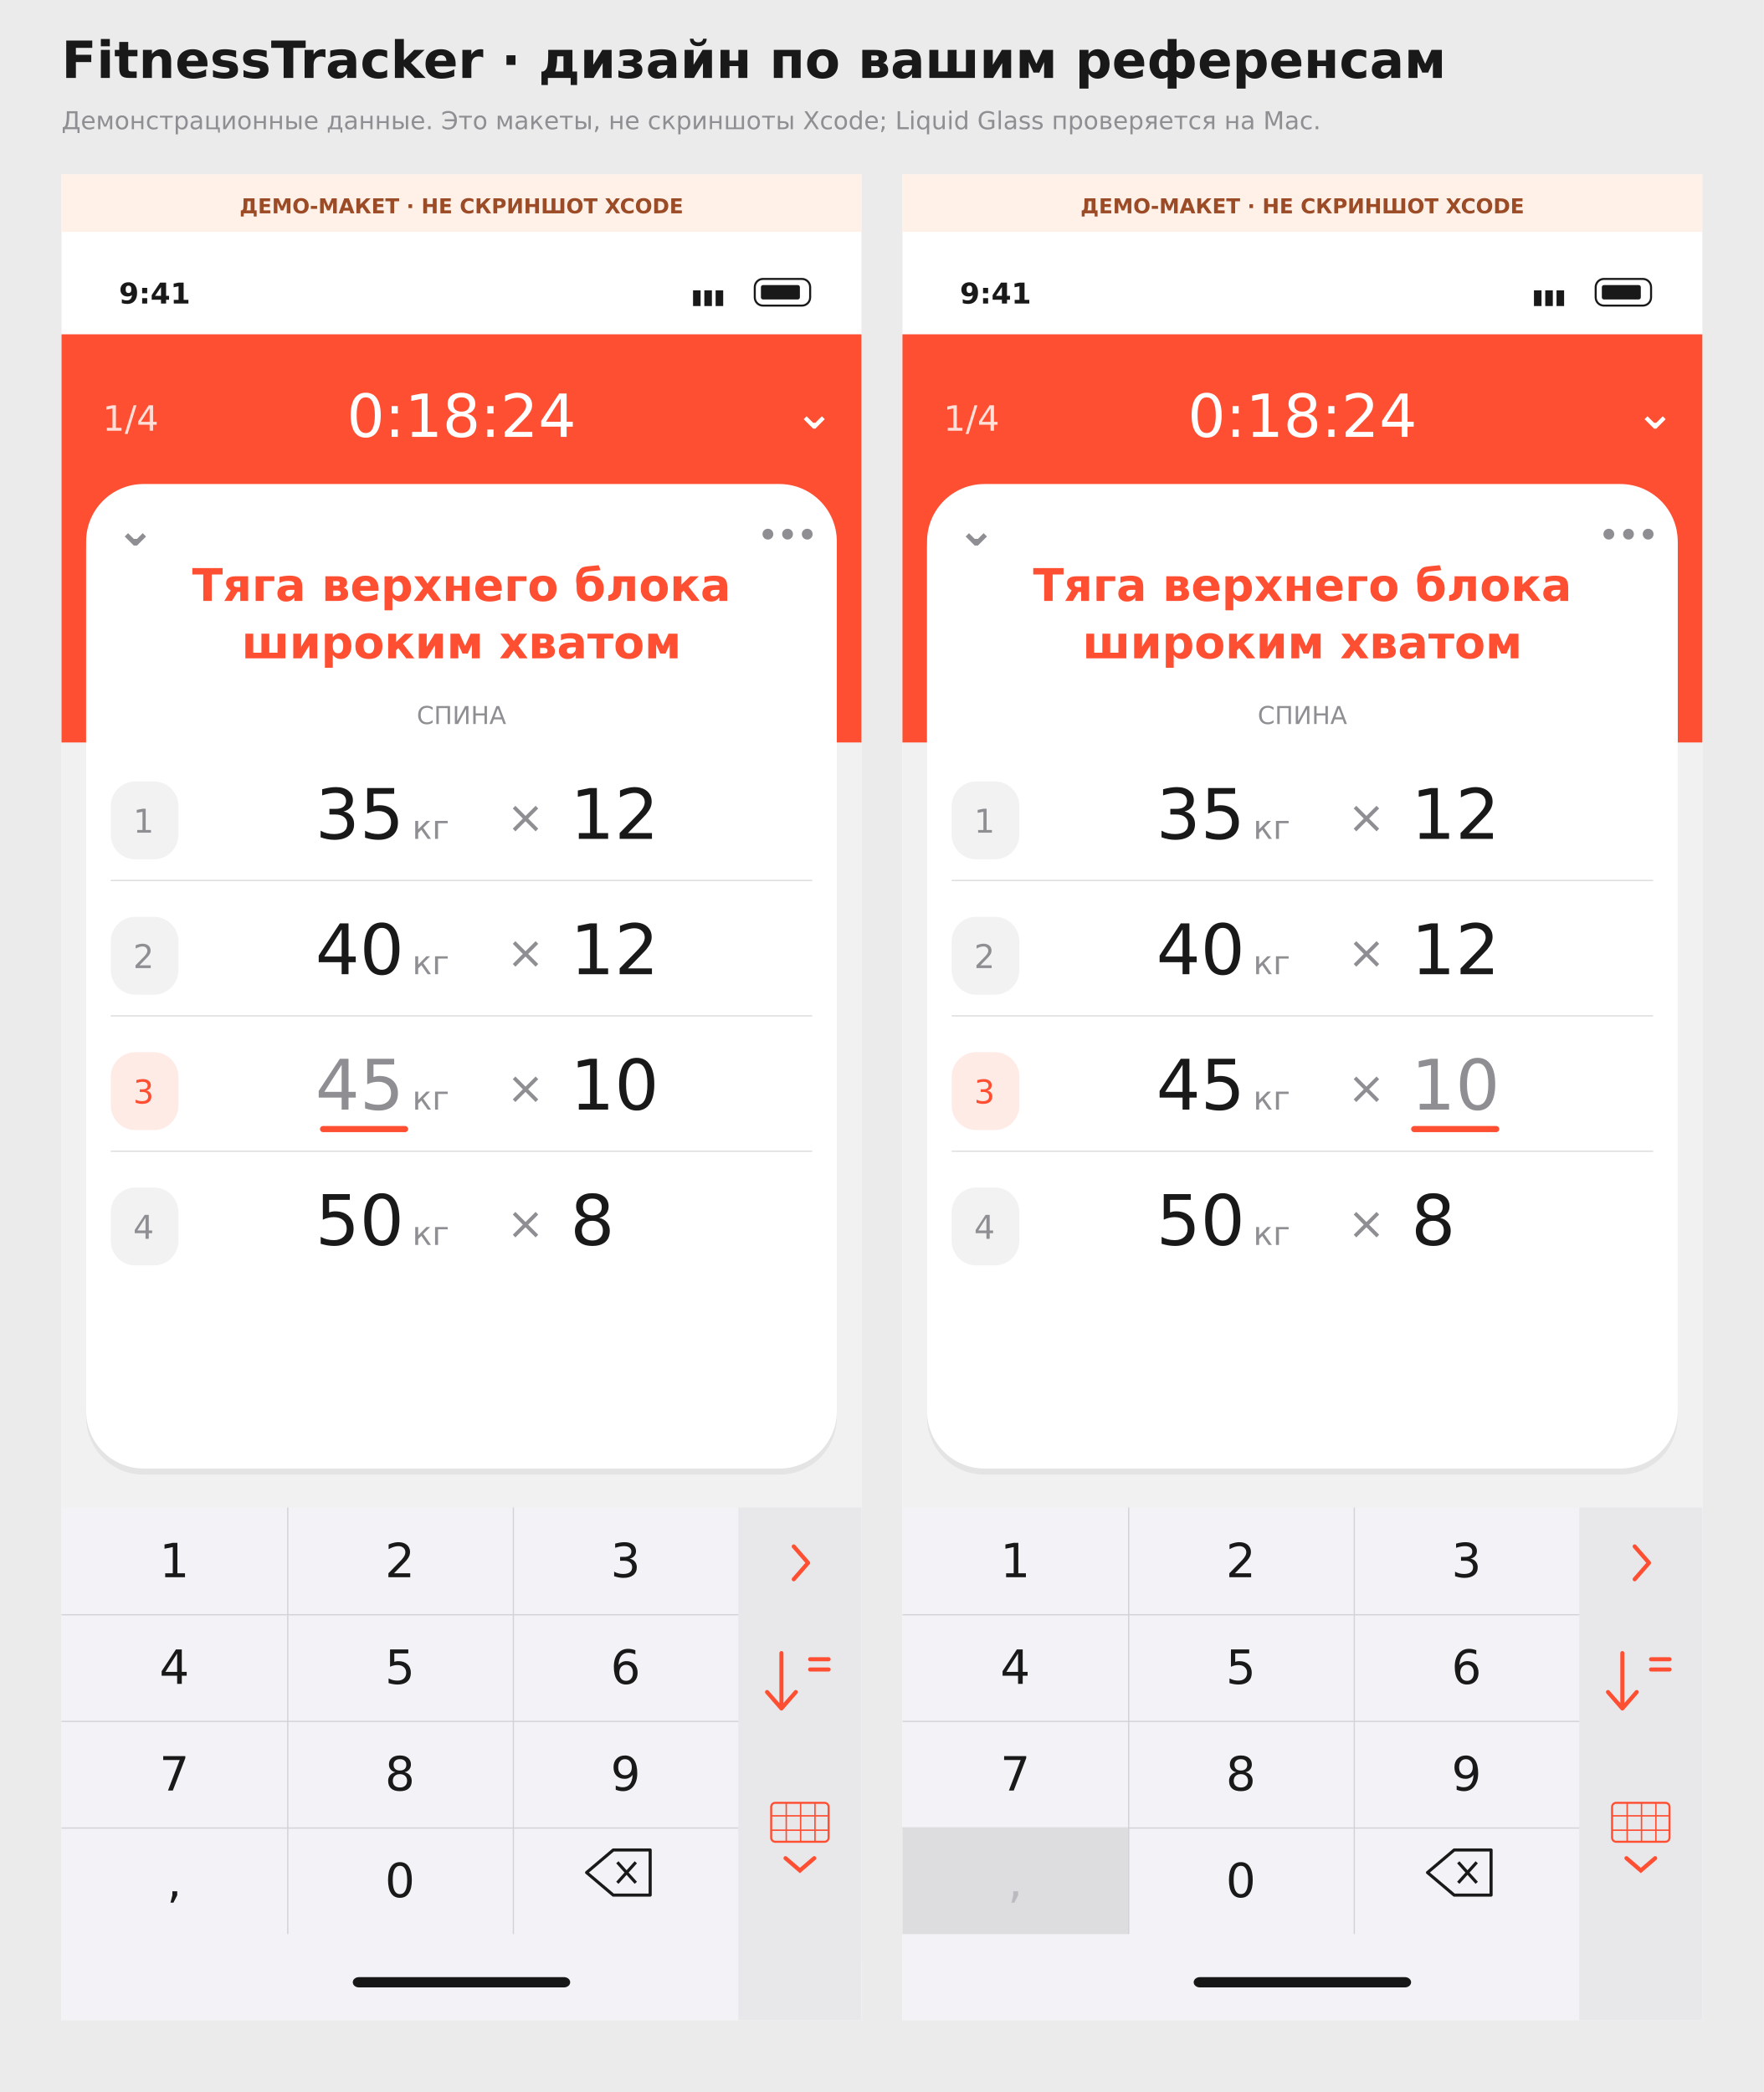
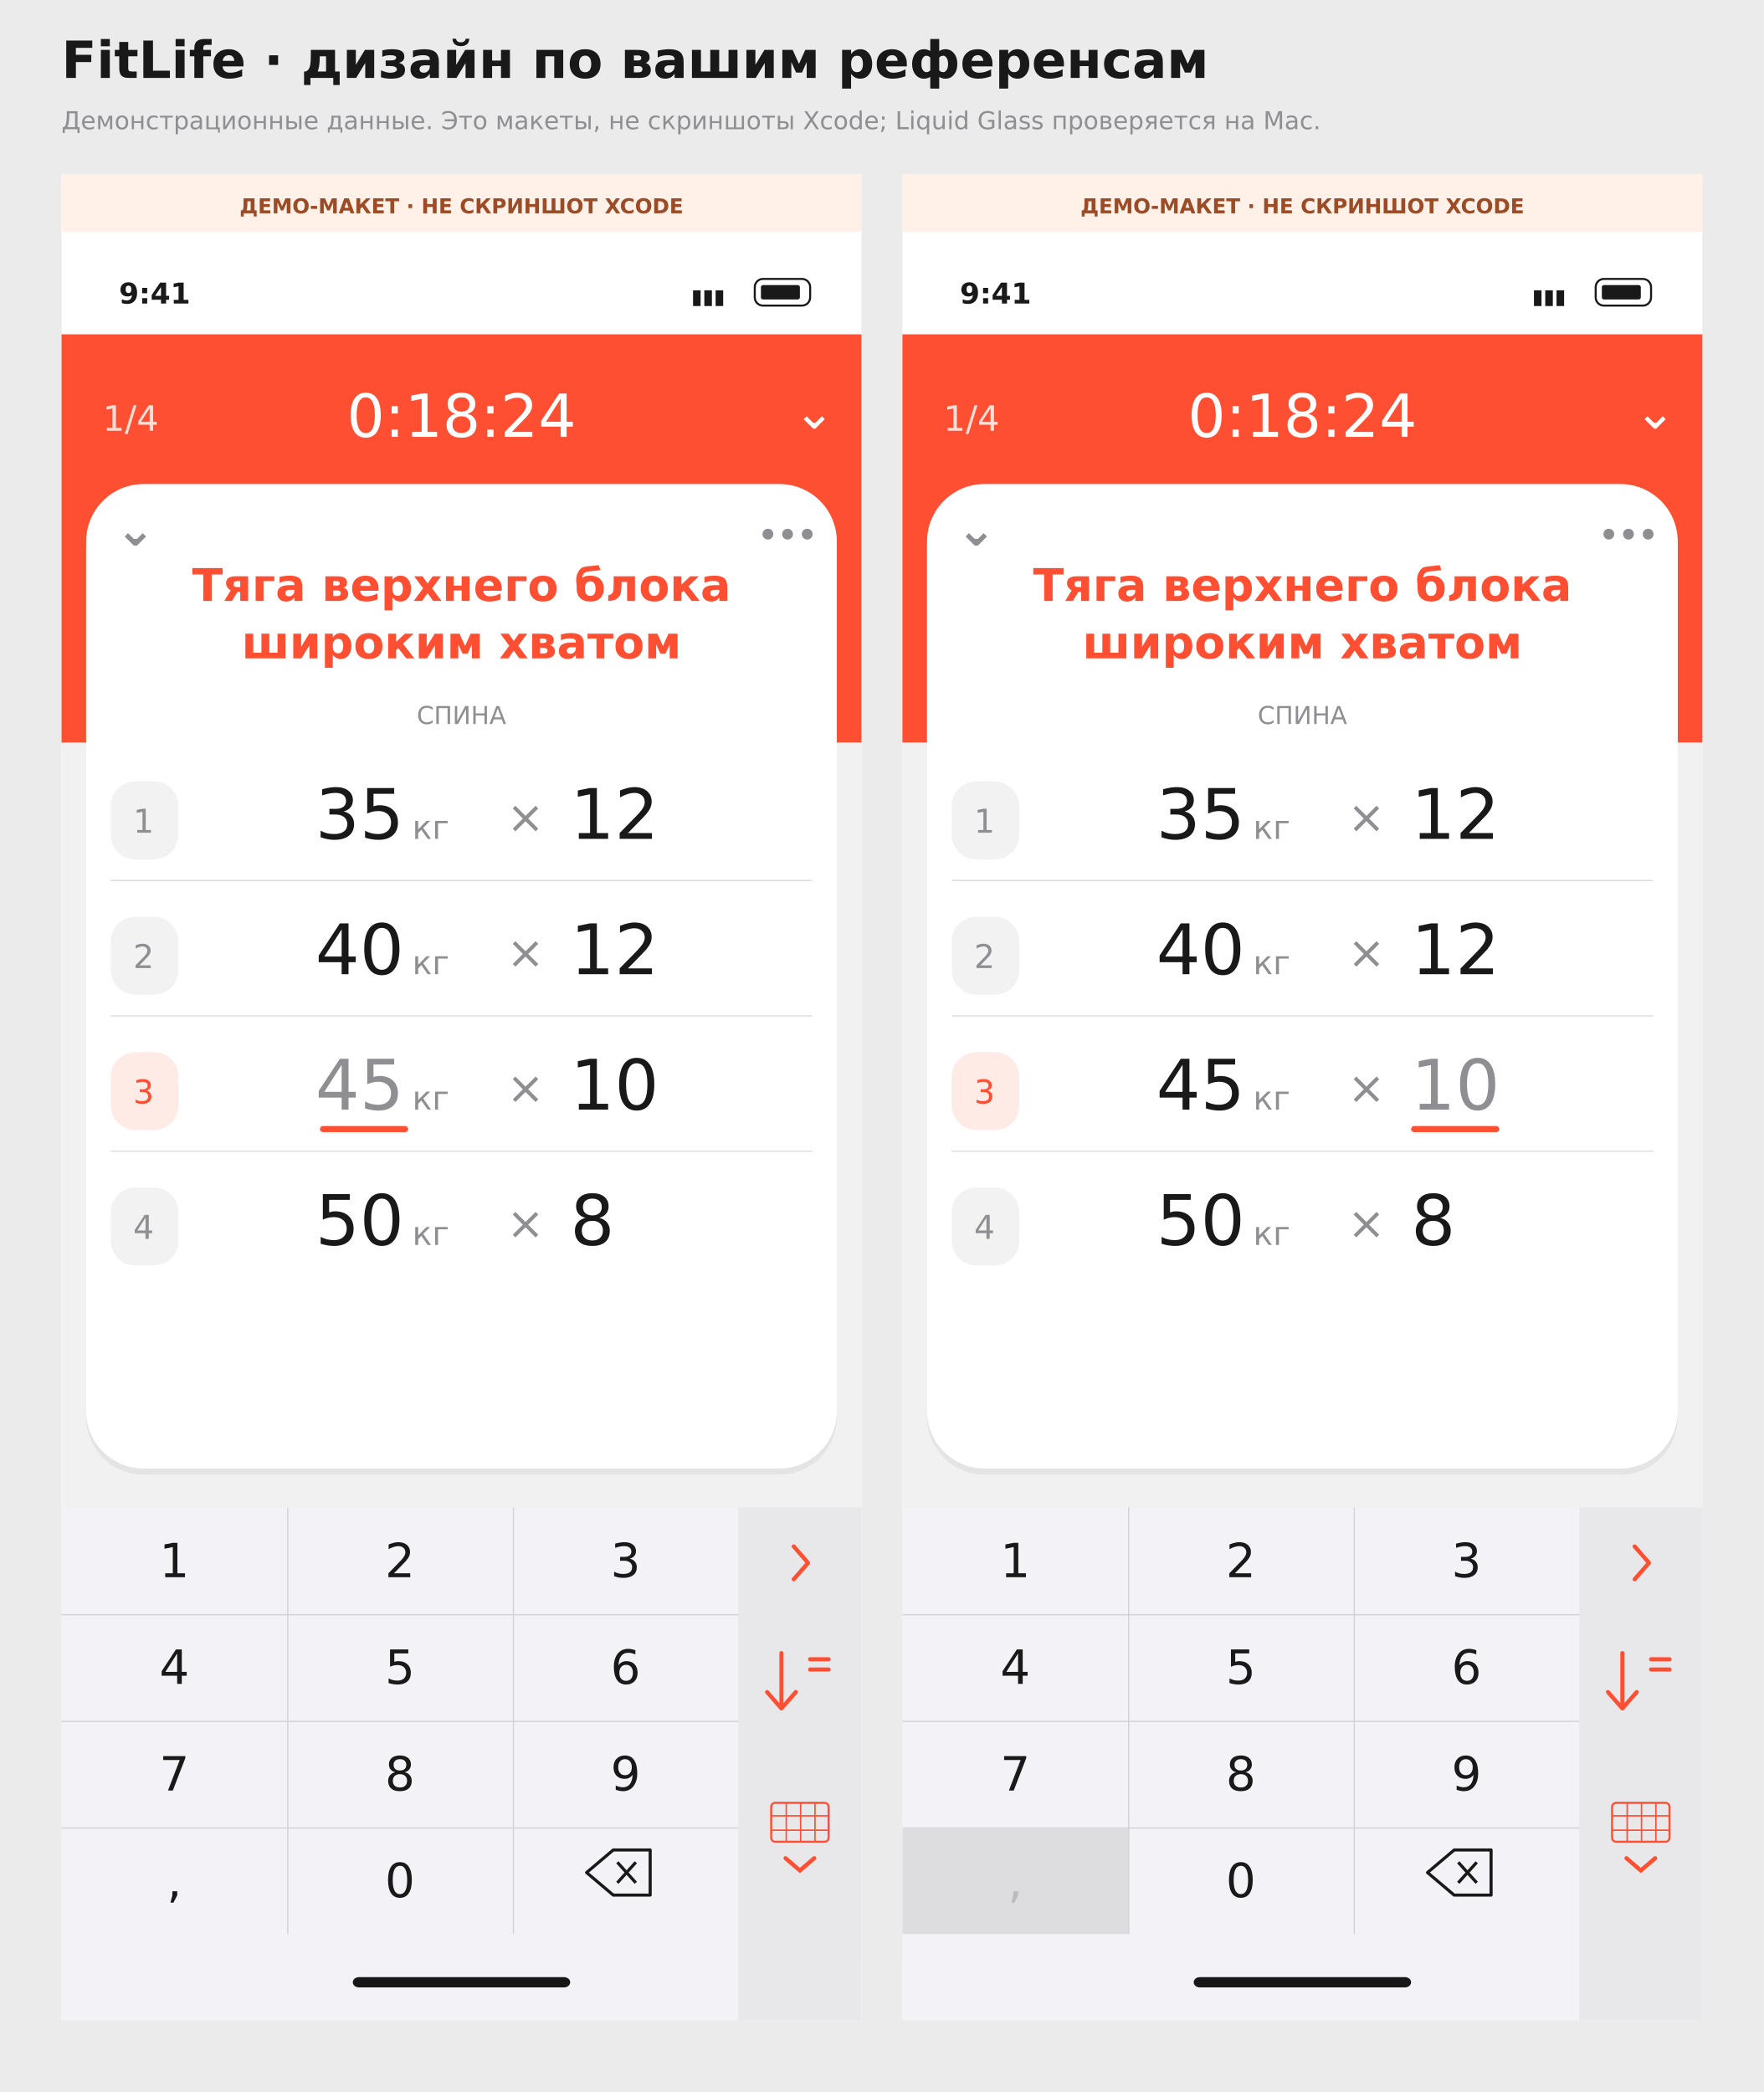
<svg xmlns="http://www.w3.org/2000/svg" width="860" height="1020" viewBox="0 0 860 1020">
  <rect x="0" y="0" width="860" height="1020" rx="0" fill="#ebebeb" />
-   <text x="30" y="38" font-family="DejaVu Sans,sans-serif" font-size="25" font-weight="700" fill="#191919" text-anchor="start">FitnessTracker · дизайн по вашим референсам</text>
+   <text x="30" y="38" font-family="DejaVu Sans,sans-serif" font-size="25" font-weight="700" fill="#191919" text-anchor="start">FitLife · дизайн по вашим референсам</text>
  <text x="30" y="63" font-family="DejaVu Sans,sans-serif" font-size="12" font-weight="400" fill="#8e8e93" text-anchor="start">Демонстрационные данные. Это макеты, не скриншоты Xcode; Liquid Glass проверяется на Mac.</text>
  <svg x="30" y="85" width="390" height="900" viewBox="0 0 390 900">
    <rect x="0" y="0" width="390" height="900" rx="0" fill="#ffffff" />
    <rect x="0" y="0" width="390" height="28" rx="0" fill="#fff0e8" />
    <text x="195" y="19" font-family="DejaVu Sans,sans-serif" font-size="10" font-weight="700" fill="#9b4b25" text-anchor="middle">ДЕМО-МАКЕТ · НЕ СКРИНШОТ XCODE</text>
    <text x="28" y="63" font-family="DejaVu Sans,sans-serif" font-size="14" font-weight="700" fill="#191919" text-anchor="start">9:41</text>
    <text x="307" y="63" font-family="DejaVu Sans,sans-serif" font-size="10" font-weight="700" fill="#191919" text-anchor="start">▮▮▮</text>
    <rect x="338" y="51" width="27" height="13" rx="4" fill="none" stroke="#191919" />
    <rect x="341" y="54" width="19" height="7" rx="1" fill="#191919" />
    <text x="195" y="897" font-family="DejaVu Sans,sans-serif" font-size="8" font-weight="400" fill="#8e8e93" text-anchor="middle">Демонстрационные данные · проверка SwiftUI на Mac</text>
    <rect x="0" y="78" width="390" height="793" rx="0" fill="#f1f1f1" />
    <rect x="0" y="78" width="390" height="199" rx="0" fill="#ff4f33" />
    <text x="20" y="125" font-family="DejaVu Sans,sans-serif" font-size="17" font-weight="400" fill="#ffdfd7" text-anchor="start">1/4</text>
    <text x="195" y="128" font-family="DejaVu Sans,sans-serif" font-size="29" font-weight="400" fill="white" text-anchor="middle">0:18:24</text>
    <text x="367" y="124" font-family="DejaVu Sans,sans-serif" font-size="24" font-weight="400" fill="white" text-anchor="middle">⌄</text>
    <rect x="12" y="154" width="366" height="480" rx="28" fill="#e4e4e4" />
    <rect x="12" y="151" width="366" height="480" rx="28" fill="white" />
    <text x="36" y="181" font-family="DejaVu Sans,sans-serif" font-size="23" font-weight="700" fill="#8e8e93" text-anchor="middle">⌄</text>
    <text x="354" y="181" font-family="DejaVu Sans,sans-serif" font-size="15" font-weight="700" fill="#8e8e93" text-anchor="middle">•••</text>
    <text x="195" y="208" font-family="DejaVu Sans,sans-serif" font-size="22" font-weight="700" fill="#ff4f33" text-anchor="middle">Тяга верхнего блока</text>
    <text x="195" y="236" font-family="DejaVu Sans,sans-serif" font-size="22" font-weight="700" fill="#ff4f33" text-anchor="middle">широким хватом</text>
    <text x="195" y="268" font-family="DejaVu Sans,sans-serif" font-size="12" font-weight="500" fill="#8e8e93" text-anchor="middle">СПИНА</text>
    <rect x="24" y="296" width="33" height="38" rx="12" fill="#f2f2f2" />
    <text x="40" y="321" font-family="DejaVu Sans,sans-serif" font-size="16" font-weight="400" fill="#8e8e93" text-anchor="middle">1</text>
    <text x="167" y="324" font-family="DejaVu Sans,sans-serif" font-size="34" font-weight="400" fill="#191919" text-anchor="end">35</text>
    <text x="171" y="324" font-family="DejaVu Sans,sans-serif" font-size="16" font-weight="400" fill="#8e8e93" text-anchor="start">кг</text>
    <text x="217" y="321" font-family="DejaVu Sans,sans-serif" font-size="22" font-weight="middle" fill="#8e8e93" text-anchor="start">×</text>
    <text x="248" y="324" font-family="DejaVu Sans,sans-serif" font-size="34" font-weight="400" fill="#191919" text-anchor="start">12</text>
    <rect x="24" y="344" width="342" height="0.6" rx="0" fill="#dcdcdc" />
    <rect x="24" y="362" width="33" height="38" rx="12" fill="#f2f2f2" />
    <text x="40" y="387" font-family="DejaVu Sans,sans-serif" font-size="16" font-weight="400" fill="#8e8e93" text-anchor="middle">2</text>
    <text x="167" y="390" font-family="DejaVu Sans,sans-serif" font-size="34" font-weight="400" fill="#191919" text-anchor="end">40</text>
    <text x="171" y="390" font-family="DejaVu Sans,sans-serif" font-size="16" font-weight="400" fill="#8e8e93" text-anchor="start">кг</text>
    <text x="217" y="387" font-family="DejaVu Sans,sans-serif" font-size="22" font-weight="middle" fill="#8e8e93" text-anchor="start">×</text>
    <text x="248" y="390" font-family="DejaVu Sans,sans-serif" font-size="34" font-weight="400" fill="#191919" text-anchor="start">12</text>
    <rect x="24" y="410" width="342" height="0.6" rx="0" fill="#dcdcdc" />
    <rect x="24" y="428" width="33" height="38" rx="12" fill="#ffebe6" />
    <text x="40" y="453" font-family="DejaVu Sans,sans-serif" font-size="16" font-weight="400" fill="#ff4f33" text-anchor="middle">3</text>
    <text x="167" y="456" font-family="DejaVu Sans,sans-serif" font-size="34" font-weight="400" fill="#8e8e93" text-anchor="end">45</text>
    <text x="171" y="456" font-family="DejaVu Sans,sans-serif" font-size="16" font-weight="400" fill="#8e8e93" text-anchor="start">кг</text>
    <text x="217" y="453" font-family="DejaVu Sans,sans-serif" font-size="22" font-weight="middle" fill="#8e8e93" text-anchor="start">×</text>
    <text x="248" y="456" font-family="DejaVu Sans,sans-serif" font-size="34" font-weight="400" fill="#191919" text-anchor="start">10</text>
    <rect x="126" y="464" width="43" height="3" rx="1.5" fill="#ff4f33" />
    <rect x="24" y="476" width="342" height="0.6" rx="0" fill="#dcdcdc" />
    <rect x="24" y="494" width="33" height="38" rx="12" fill="#f2f2f2" />
    <text x="40" y="519" font-family="DejaVu Sans,sans-serif" font-size="16" font-weight="400" fill="#8e8e93" text-anchor="middle">4</text>
    <text x="167" y="522" font-family="DejaVu Sans,sans-serif" font-size="34" font-weight="400" fill="#191919" text-anchor="end">50</text>
    <text x="171" y="522" font-family="DejaVu Sans,sans-serif" font-size="16" font-weight="400" fill="#8e8e93" text-anchor="start">кг</text>
    <text x="217" y="519" font-family="DejaVu Sans,sans-serif" font-size="22" font-weight="middle" fill="#8e8e93" text-anchor="start">×</text>
    <text x="248" y="522" font-family="DejaVu Sans,sans-serif" font-size="34" font-weight="400" fill="#191919" text-anchor="start">8</text>
    <rect x="0" y="650" width="390" height="250" rx="0" fill="#f2f2f7" />
    <rect x="330" y="650" width="60" height="250" rx="0" fill="#e8e8eb" />
    <text x="55" y="684" font-family="DejaVu Sans,sans-serif" font-size="23" font-weight="400" fill="#191919" text-anchor="middle">1</text>
    <text x="165" y="684" font-family="DejaVu Sans,sans-serif" font-size="23" font-weight="400" fill="#191919" text-anchor="middle">2</text>
    <text x="275" y="684" font-family="DejaVu Sans,sans-serif" font-size="23" font-weight="400" fill="#191919" text-anchor="middle">3</text>
    <rect x="0" y="702" width="330" height="0.6" rx="0" fill="#d2d2d7" />
    <text x="55" y="736" font-family="DejaVu Sans,sans-serif" font-size="23" font-weight="400" fill="#191919" text-anchor="middle">4</text>
    <text x="165" y="736" font-family="DejaVu Sans,sans-serif" font-size="23" font-weight="400" fill="#191919" text-anchor="middle">5</text>
    <text x="275" y="736" font-family="DejaVu Sans,sans-serif" font-size="23" font-weight="400" fill="#191919" text-anchor="middle">6</text>
    <rect x="0" y="754" width="330" height="0.6" rx="0" fill="#d2d2d7" />
    <text x="55" y="788" font-family="DejaVu Sans,sans-serif" font-size="23" font-weight="400" fill="#191919" text-anchor="middle">7</text>
    <text x="165" y="788" font-family="DejaVu Sans,sans-serif" font-size="23" font-weight="400" fill="#191919" text-anchor="middle">8</text>
    <text x="275" y="788" font-family="DejaVu Sans,sans-serif" font-size="23" font-weight="400" fill="#191919" text-anchor="middle">9</text>
    <rect x="0" y="806" width="330" height="0.6" rx="0" fill="#d2d2d7" />
    <text x="55" y="840" font-family="DejaVu Sans,sans-serif" font-size="23" font-weight="400" fill="#191919" text-anchor="middle">,</text>
    <text x="165" y="840" font-family="DejaVu Sans,sans-serif" font-size="23" font-weight="400" fill="#191919" text-anchor="middle">0</text>
    <rect x="110" y="650" width="0.6" height="208" rx="0" fill="#d2d2d7" />
    <rect x="220" y="650" width="0.6" height="208" rx="0" fill="#d2d2d7" />
    <path d="M269 817h18v22h-18l-13-11Z M271 823l9 10m0-10-9 10" fill="none" stroke="#191919" stroke-width="1.5" stroke-linejoin="round" />
    <path d="M357 669l7 8-7 8 M351 721v27m-7-8 7 8 7-8 M365 724h9m-9 5h9" fill="none" stroke="#ff4f33" stroke-width="2" stroke-linecap="round" stroke-linejoin="round" />
    <rect x="346" y="794" width="28" height="19" rx="2" fill="none" stroke="#ff4f33" />
    <rect x="353" y="794" width="0.7" height="19" rx="0" fill="#ff4f33" />
    <rect x="360" y="794" width="0.7" height="19" rx="0" fill="#ff4f33" />
    <rect x="367" y="794" width="0.7" height="19" rx="0" fill="#ff4f33" />
    <rect x="346" y="800" width="28" height="0.7" rx="0" fill="#ff4f33" />
    <rect x="346" y="807" width="28" height="0.7" rx="0" fill="#ff4f33" />
    <path d="M353 821l7 6 7-6" fill="none" stroke="#ff4f33" stroke-width="2" stroke-linecap="round" />
    <rect x="142" y="879" width="106" height="5" rx="3" fill="#171717" />
  </svg>
  <svg x="440" y="85" width="390" height="900" viewBox="0 0 390 900">
    <rect x="0" y="0" width="390" height="900" rx="0" fill="#ffffff" />
    <rect x="0" y="0" width="390" height="28" rx="0" fill="#fff0e8" />
    <text x="195" y="19" font-family="DejaVu Sans,sans-serif" font-size="10" font-weight="700" fill="#9b4b25" text-anchor="middle">ДЕМО-МАКЕТ · НЕ СКРИНШОТ XCODE</text>
    <text x="28" y="63" font-family="DejaVu Sans,sans-serif" font-size="14" font-weight="700" fill="#191919" text-anchor="start">9:41</text>
    <text x="307" y="63" font-family="DejaVu Sans,sans-serif" font-size="10" font-weight="700" fill="#191919" text-anchor="start">▮▮▮</text>
    <rect x="338" y="51" width="27" height="13" rx="4" fill="none" stroke="#191919" />
    <rect x="341" y="54" width="19" height="7" rx="1" fill="#191919" />
    <text x="195" y="897" font-family="DejaVu Sans,sans-serif" font-size="8" font-weight="400" fill="#8e8e93" text-anchor="middle">Демонстрационные данные · проверка SwiftUI на Mac</text>
    <rect x="0" y="78" width="390" height="793" rx="0" fill="#f1f1f1" />
    <rect x="0" y="78" width="390" height="199" rx="0" fill="#ff4f33" />
    <text x="20" y="125" font-family="DejaVu Sans,sans-serif" font-size="17" font-weight="400" fill="#ffdfd7" text-anchor="start">1/4</text>
    <text x="195" y="128" font-family="DejaVu Sans,sans-serif" font-size="29" font-weight="400" fill="white" text-anchor="middle">0:18:24</text>
    <text x="367" y="124" font-family="DejaVu Sans,sans-serif" font-size="24" font-weight="400" fill="white" text-anchor="middle">⌄</text>
    <rect x="12" y="154" width="366" height="480" rx="28" fill="#e4e4e4" />
    <rect x="12" y="151" width="366" height="480" rx="28" fill="white" />
    <text x="36" y="181" font-family="DejaVu Sans,sans-serif" font-size="23" font-weight="700" fill="#8e8e93" text-anchor="middle">⌄</text>
    <text x="354" y="181" font-family="DejaVu Sans,sans-serif" font-size="15" font-weight="700" fill="#8e8e93" text-anchor="middle">•••</text>
    <text x="195" y="208" font-family="DejaVu Sans,sans-serif" font-size="22" font-weight="700" fill="#ff4f33" text-anchor="middle">Тяга верхнего блока</text>
    <text x="195" y="236" font-family="DejaVu Sans,sans-serif" font-size="22" font-weight="700" fill="#ff4f33" text-anchor="middle">широким хватом</text>
    <text x="195" y="268" font-family="DejaVu Sans,sans-serif" font-size="12" font-weight="500" fill="#8e8e93" text-anchor="middle">СПИНА</text>
    <rect x="24" y="296" width="33" height="38" rx="12" fill="#f2f2f2" />
    <text x="40" y="321" font-family="DejaVu Sans,sans-serif" font-size="16" font-weight="400" fill="#8e8e93" text-anchor="middle">1</text>
    <text x="167" y="324" font-family="DejaVu Sans,sans-serif" font-size="34" font-weight="400" fill="#191919" text-anchor="end">35</text>
    <text x="171" y="324" font-family="DejaVu Sans,sans-serif" font-size="16" font-weight="400" fill="#8e8e93" text-anchor="start">кг</text>
    <text x="217" y="321" font-family="DejaVu Sans,sans-serif" font-size="22" font-weight="middle" fill="#8e8e93" text-anchor="start">×</text>
    <text x="248" y="324" font-family="DejaVu Sans,sans-serif" font-size="34" font-weight="400" fill="#191919" text-anchor="start">12</text>
    <rect x="24" y="344" width="342" height="0.6" rx="0" fill="#dcdcdc" />
    <rect x="24" y="362" width="33" height="38" rx="12" fill="#f2f2f2" />
    <text x="40" y="387" font-family="DejaVu Sans,sans-serif" font-size="16" font-weight="400" fill="#8e8e93" text-anchor="middle">2</text>
    <text x="167" y="390" font-family="DejaVu Sans,sans-serif" font-size="34" font-weight="400" fill="#191919" text-anchor="end">40</text>
    <text x="171" y="390" font-family="DejaVu Sans,sans-serif" font-size="16" font-weight="400" fill="#8e8e93" text-anchor="start">кг</text>
    <text x="217" y="387" font-family="DejaVu Sans,sans-serif" font-size="22" font-weight="middle" fill="#8e8e93" text-anchor="start">×</text>
    <text x="248" y="390" font-family="DejaVu Sans,sans-serif" font-size="34" font-weight="400" fill="#191919" text-anchor="start">12</text>
    <rect x="24" y="410" width="342" height="0.6" rx="0" fill="#dcdcdc" />
    <rect x="24" y="428" width="33" height="38" rx="12" fill="#ffebe6" />
    <text x="40" y="453" font-family="DejaVu Sans,sans-serif" font-size="16" font-weight="400" fill="#ff4f33" text-anchor="middle">3</text>
    <text x="167" y="456" font-family="DejaVu Sans,sans-serif" font-size="34" font-weight="400" fill="#191919" text-anchor="end">45</text>
    <text x="171" y="456" font-family="DejaVu Sans,sans-serif" font-size="16" font-weight="400" fill="#8e8e93" text-anchor="start">кг</text>
    <text x="217" y="453" font-family="DejaVu Sans,sans-serif" font-size="22" font-weight="middle" fill="#8e8e93" text-anchor="start">×</text>
    <text x="248" y="456" font-family="DejaVu Sans,sans-serif" font-size="34" font-weight="400" fill="#8e8e93" text-anchor="start">10</text>
    <rect x="248" y="464" width="43" height="3" rx="1.5" fill="#ff4f33" />
    <rect x="24" y="476" width="342" height="0.6" rx="0" fill="#dcdcdc" />
    <rect x="24" y="494" width="33" height="38" rx="12" fill="#f2f2f2" />
    <text x="40" y="519" font-family="DejaVu Sans,sans-serif" font-size="16" font-weight="400" fill="#8e8e93" text-anchor="middle">4</text>
    <text x="167" y="522" font-family="DejaVu Sans,sans-serif" font-size="34" font-weight="400" fill="#191919" text-anchor="end">50</text>
    <text x="171" y="522" font-family="DejaVu Sans,sans-serif" font-size="16" font-weight="400" fill="#8e8e93" text-anchor="start">кг</text>
    <text x="217" y="519" font-family="DejaVu Sans,sans-serif" font-size="22" font-weight="middle" fill="#8e8e93" text-anchor="start">×</text>
    <text x="248" y="522" font-family="DejaVu Sans,sans-serif" font-size="34" font-weight="400" fill="#191919" text-anchor="start">8</text>
    <rect x="0" y="650" width="390" height="250" rx="0" fill="#f2f2f7" />
    <rect x="330" y="650" width="60" height="250" rx="0" fill="#e8e8eb" />
    <text x="55" y="684" font-family="DejaVu Sans,sans-serif" font-size="23" font-weight="400" fill="#191919" text-anchor="middle">1</text>
    <text x="165" y="684" font-family="DejaVu Sans,sans-serif" font-size="23" font-weight="400" fill="#191919" text-anchor="middle">2</text>
    <text x="275" y="684" font-family="DejaVu Sans,sans-serif" font-size="23" font-weight="400" fill="#191919" text-anchor="middle">3</text>
    <rect x="0" y="702" width="330" height="0.6" rx="0" fill="#d2d2d7" />
    <text x="55" y="736" font-family="DejaVu Sans,sans-serif" font-size="23" font-weight="400" fill="#191919" text-anchor="middle">4</text>
    <text x="165" y="736" font-family="DejaVu Sans,sans-serif" font-size="23" font-weight="400" fill="#191919" text-anchor="middle">5</text>
    <text x="275" y="736" font-family="DejaVu Sans,sans-serif" font-size="23" font-weight="400" fill="#191919" text-anchor="middle">6</text>
    <rect x="0" y="754" width="330" height="0.6" rx="0" fill="#d2d2d7" />
    <text x="55" y="788" font-family="DejaVu Sans,sans-serif" font-size="23" font-weight="400" fill="#191919" text-anchor="middle">7</text>
    <text x="165" y="788" font-family="DejaVu Sans,sans-serif" font-size="23" font-weight="400" fill="#191919" text-anchor="middle">8</text>
    <text x="275" y="788" font-family="DejaVu Sans,sans-serif" font-size="23" font-weight="400" fill="#191919" text-anchor="middle">9</text>
    <rect x="0" y="806" width="330" height="0.6" rx="0" fill="#d2d2d7" />
    <rect x="0" y="806" width="110" height="52" rx="0" fill="#dddddf" />
    <text x="55" y="840" font-family="DejaVu Sans,sans-serif" font-size="23" font-weight="400" fill="#babac0" text-anchor="middle">,</text>
    <text x="165" y="840" font-family="DejaVu Sans,sans-serif" font-size="23" font-weight="400" fill="#191919" text-anchor="middle">0</text>
    <rect x="110" y="650" width="0.6" height="208" rx="0" fill="#d2d2d7" />
    <rect x="220" y="650" width="0.6" height="208" rx="0" fill="#d2d2d7" />
    <path d="M269 817h18v22h-18l-13-11Z M271 823l9 10m0-10-9 10" fill="none" stroke="#191919" stroke-width="1.5" stroke-linejoin="round" />
    <path d="M357 669l7 8-7 8 M351 721v27m-7-8 7 8 7-8 M365 724h9m-9 5h9" fill="none" stroke="#ff4f33" stroke-width="2" stroke-linecap="round" stroke-linejoin="round" />
    <rect x="346" y="794" width="28" height="19" rx="2" fill="none" stroke="#ff4f33" />
    <rect x="353" y="794" width="0.7" height="19" rx="0" fill="#ff4f33" />
    <rect x="360" y="794" width="0.7" height="19" rx="0" fill="#ff4f33" />
    <rect x="367" y="794" width="0.7" height="19" rx="0" fill="#ff4f33" />
    <rect x="346" y="800" width="28" height="0.7" rx="0" fill="#ff4f33" />
    <rect x="346" y="807" width="28" height="0.7" rx="0" fill="#ff4f33" />
    <path d="M353 821l7 6 7-6" fill="none" stroke="#ff4f33" stroke-width="2" stroke-linecap="round" />
    <rect x="142" y="879" width="106" height="5" rx="3" fill="#171717" />
  </svg>
</svg>
